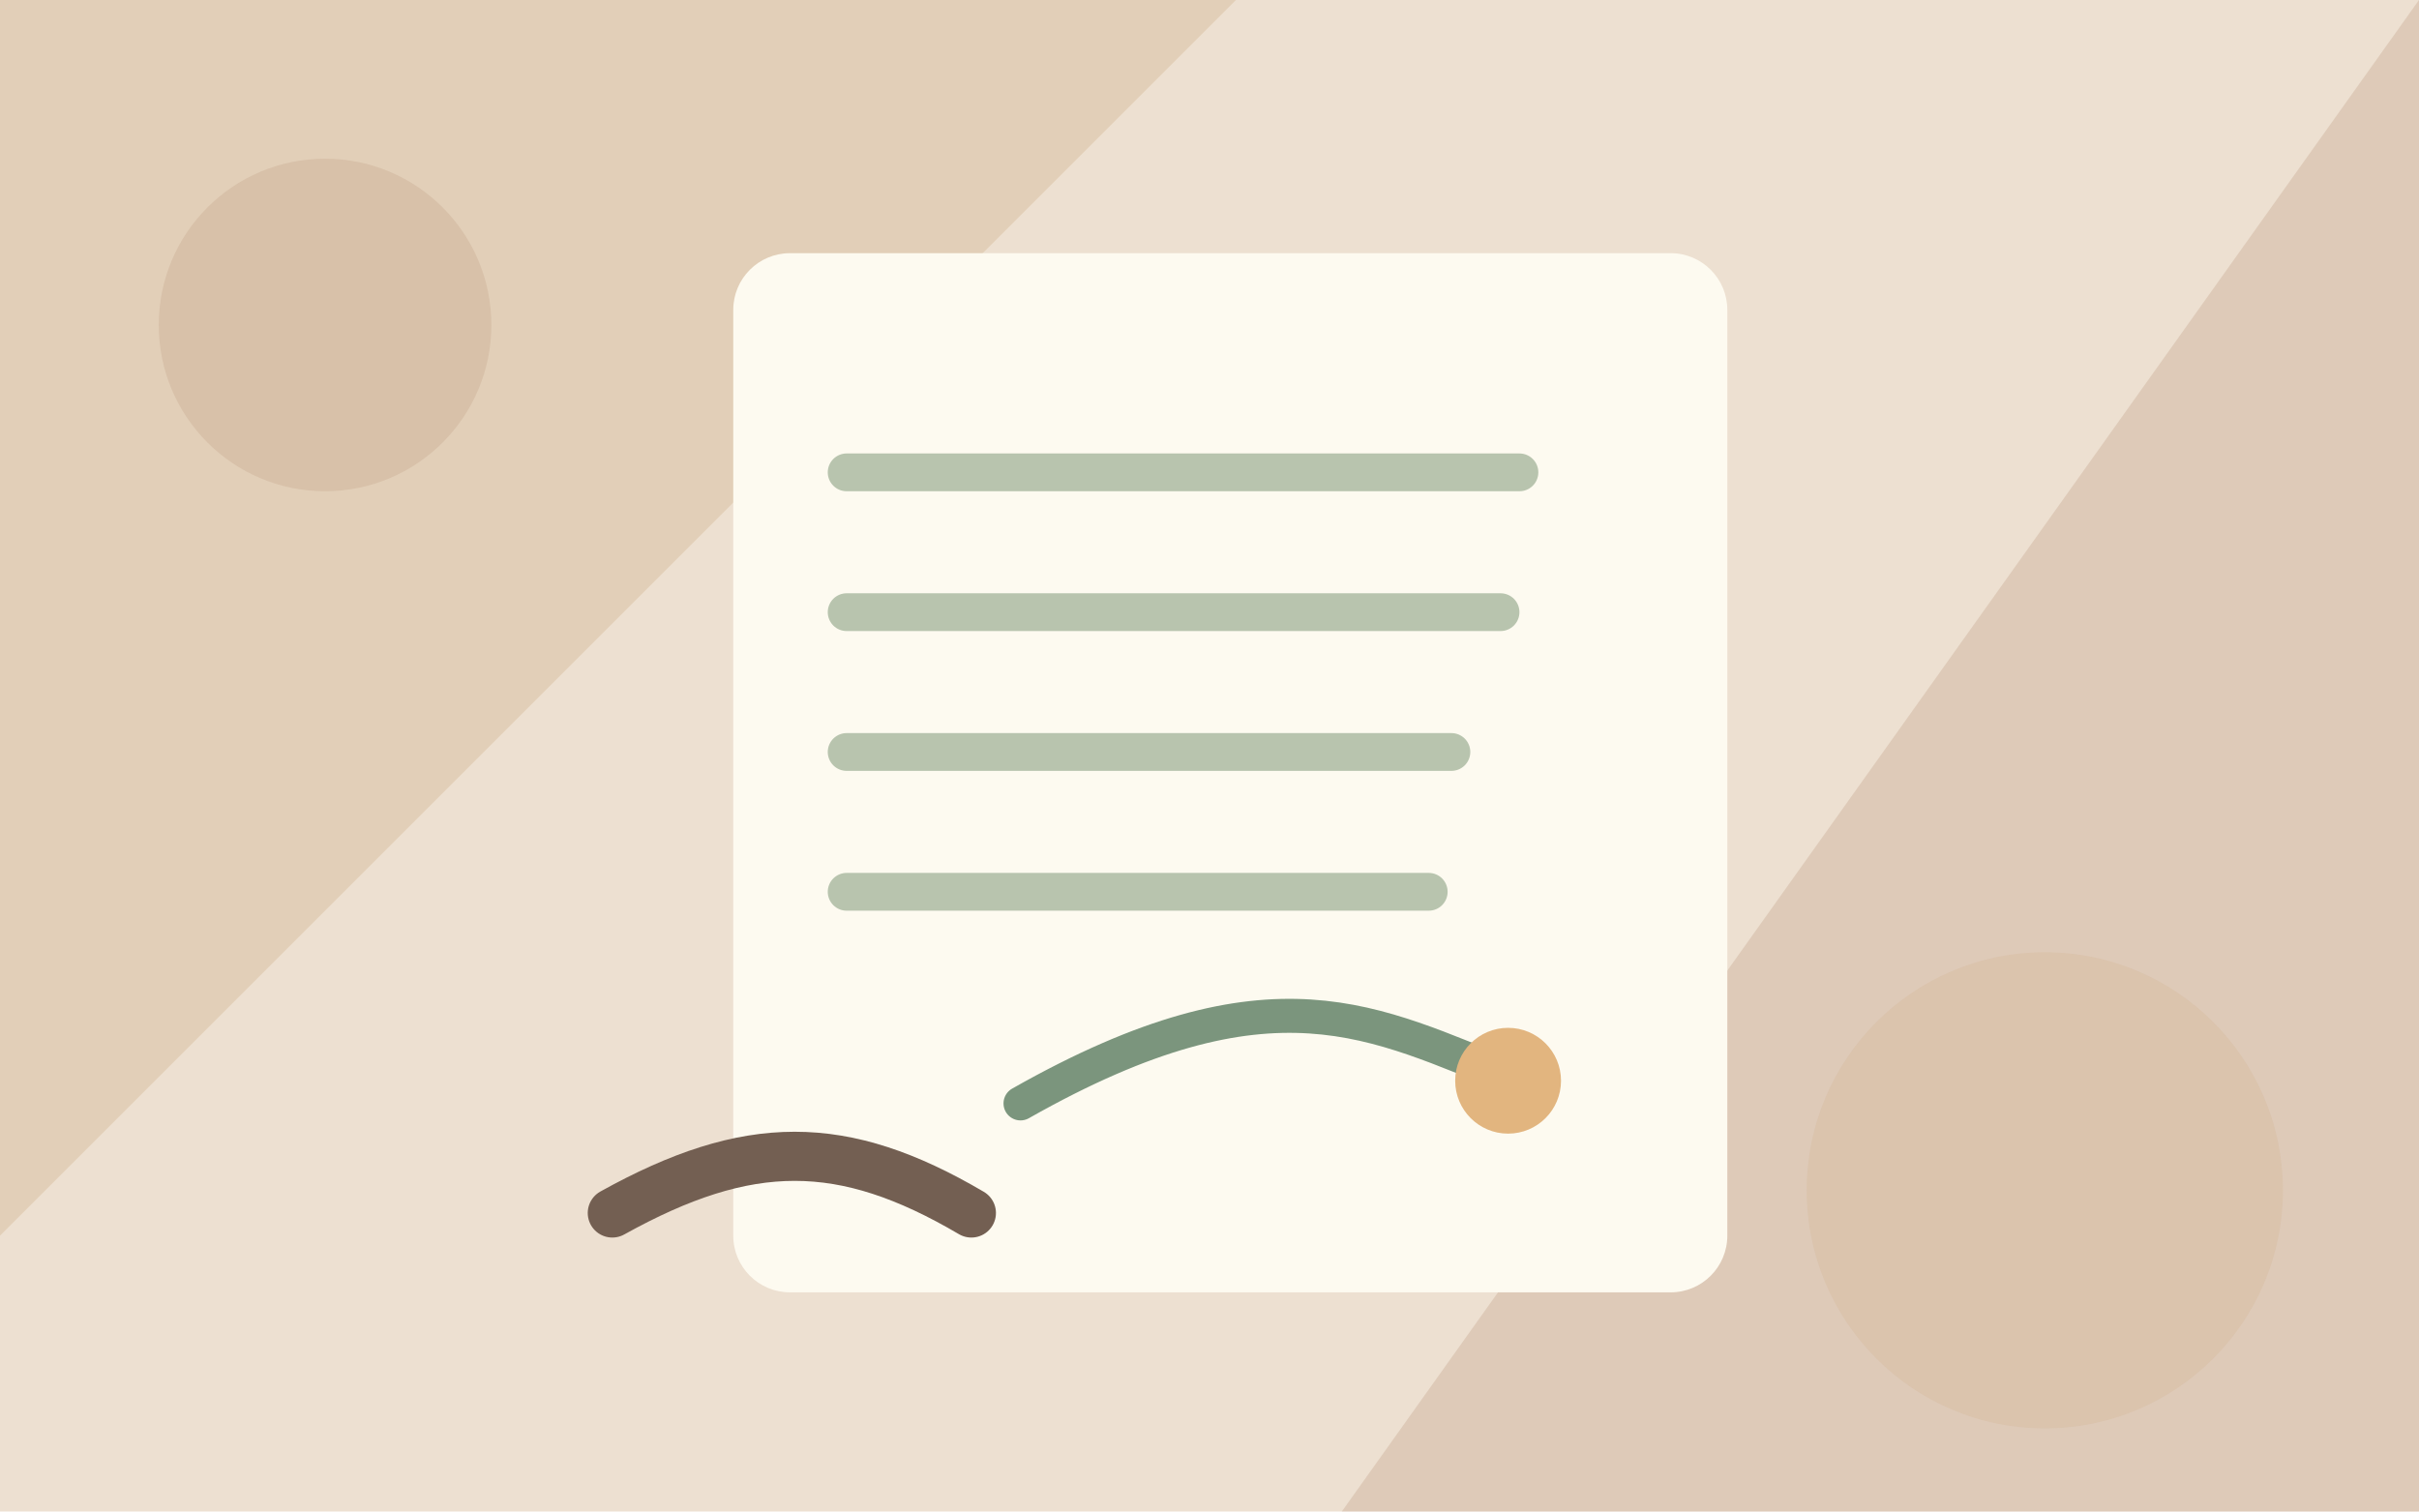
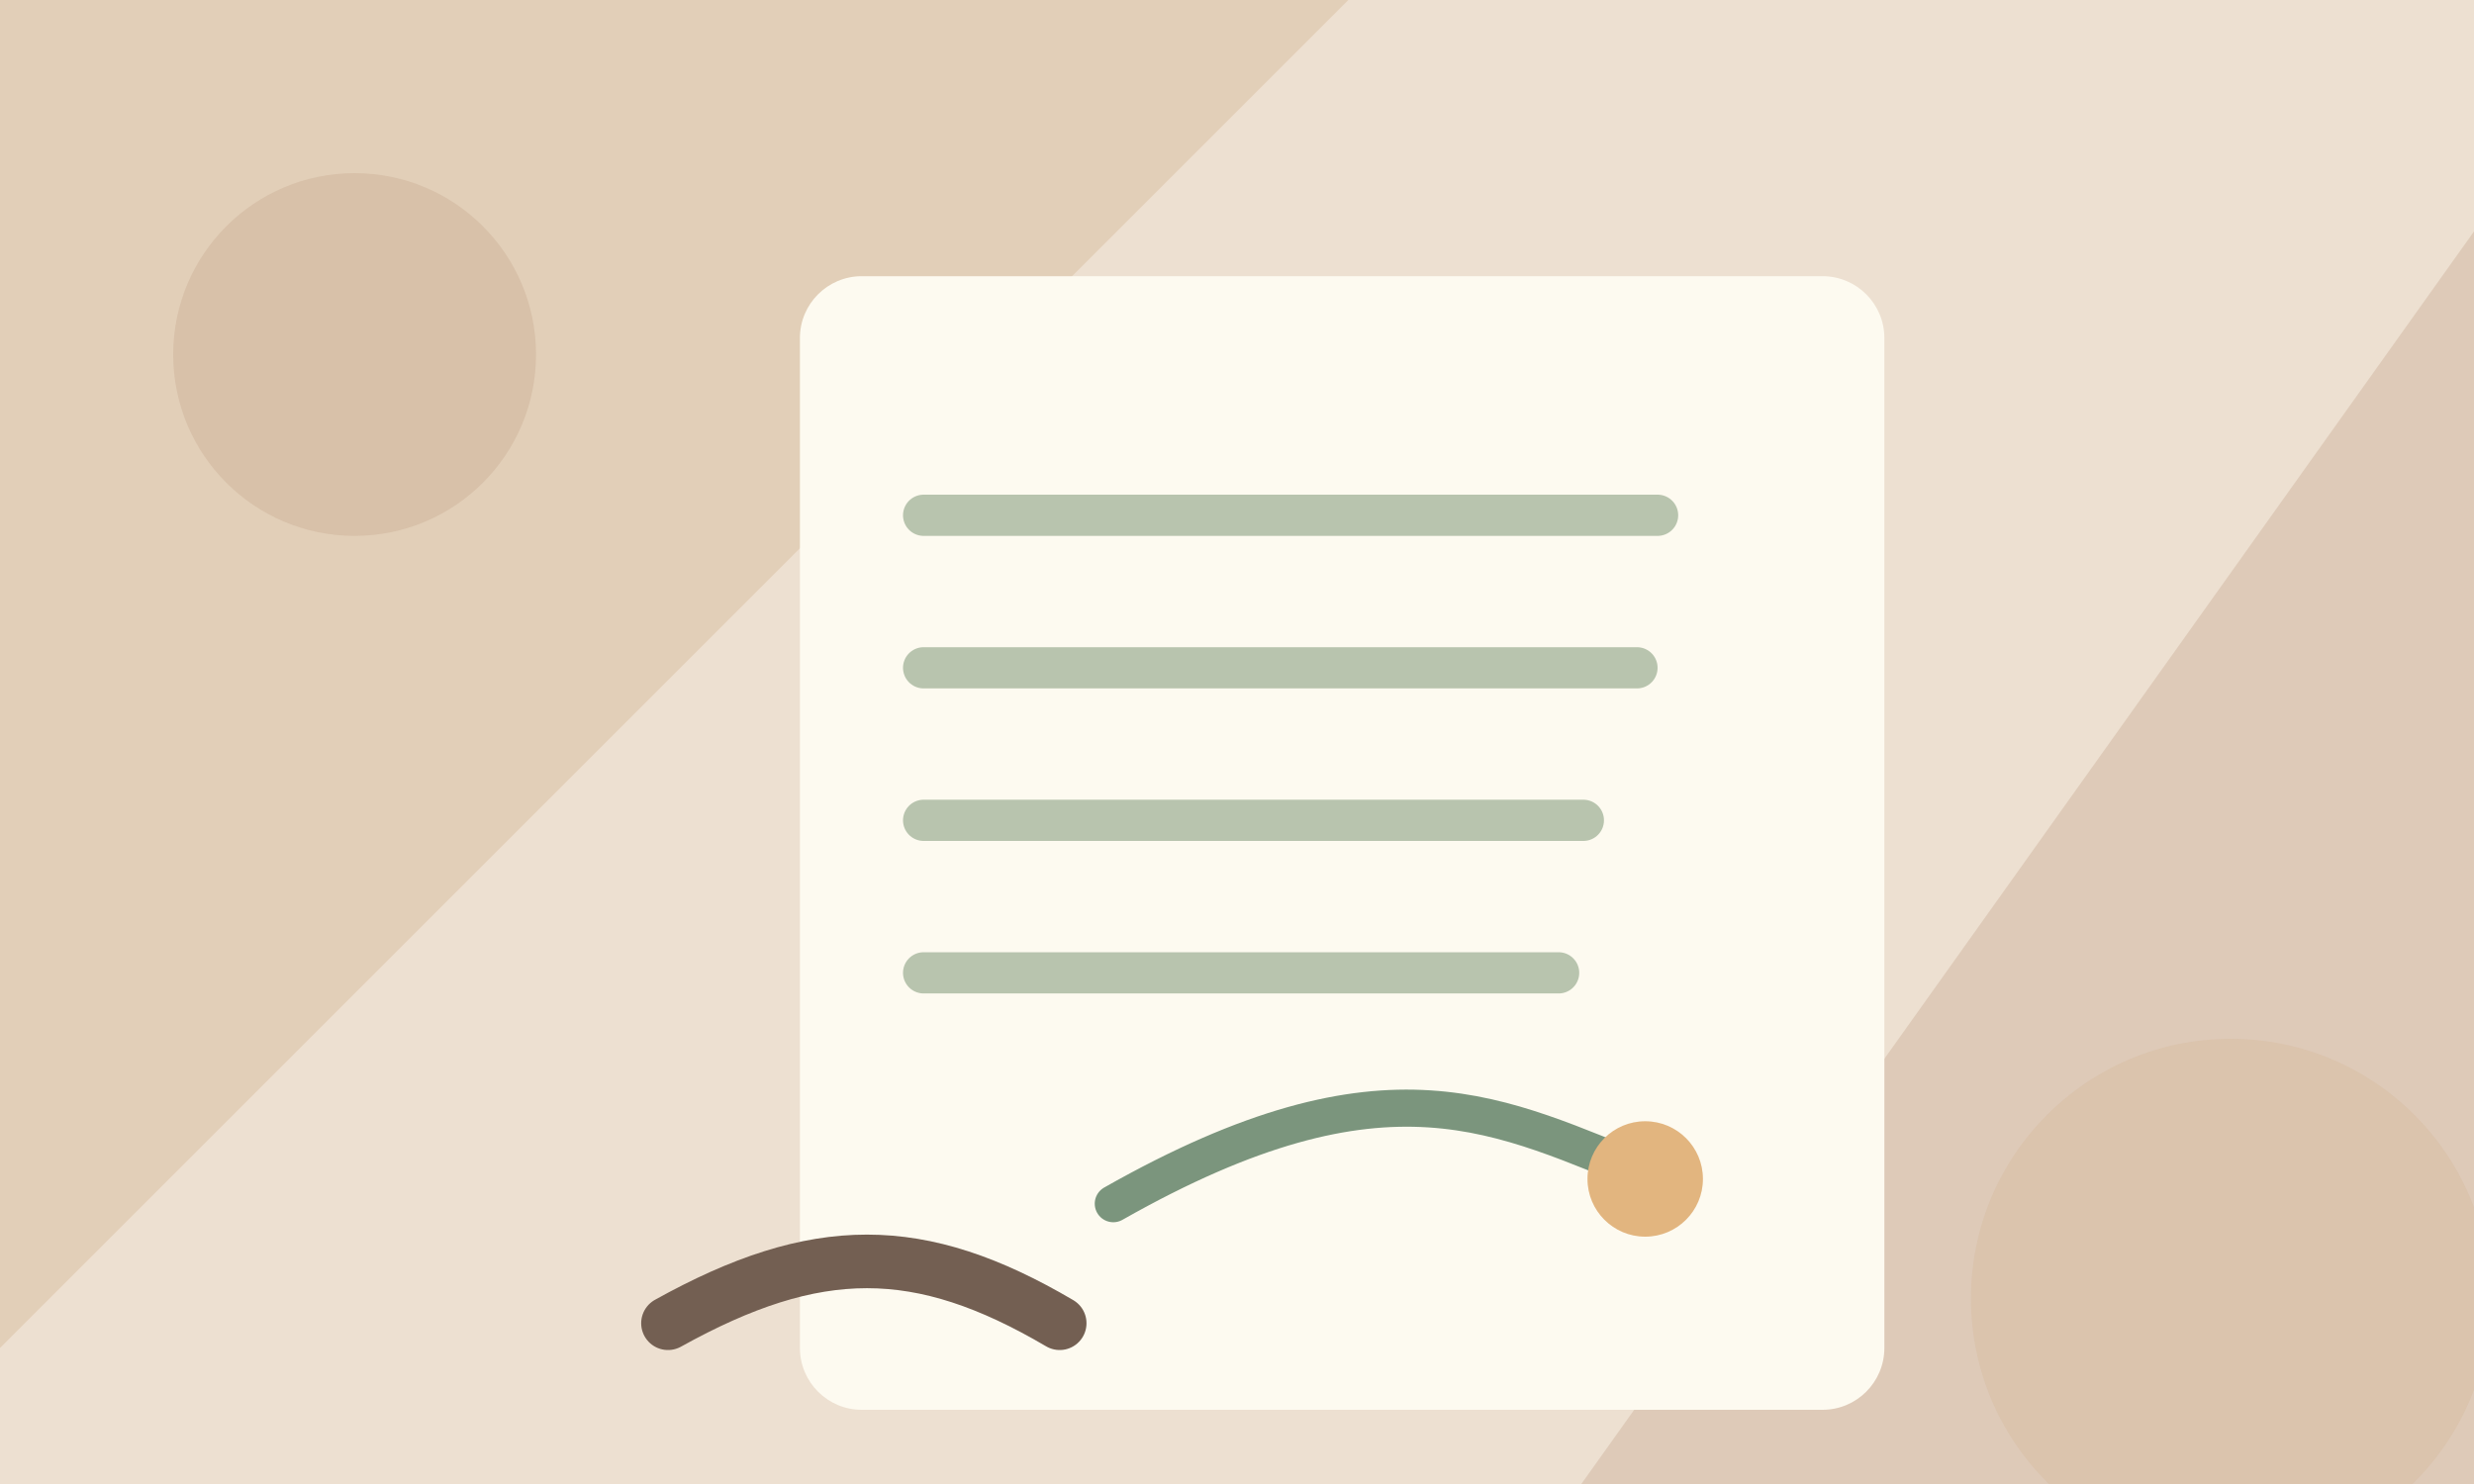
- <svg xmlns="http://www.w3.org/2000/svg" viewBox="0 0 640 400" role="img" aria-label="islamic will planner geometric illustration">
-   <rect width="640" height="400" fill="#ede0d1" />
+ <svg xmlns="http://www.w3.org/2000/svg" viewBox="0 0 600 360" role="img" aria-label="islamic will planner geometric illustration">
+   <polygon points="0,0 120,0 0,100" fill="#c9e0ce" opacity=".2" />
+   <polygon points="120,0 235,0 176,89" fill="#b6d5c4" opacity=".2" />
+   <polygon points="235,0 346,0 292,65" fill="#e0e7d4" opacity=".2" />
+   <polygon points="346,0 460,0 418,84" fill="#d3e0c5" opacity=".2" />
+   <polygon points="460,0 600,0 600,95" fill="#b4d0c2" opacity=".2" />
+   <polygon points="0,260 75,360 0,360" fill="#eddcc7" opacity=".2" />
+   <polygon points="75,360 190,360 133,286" fill="#decbbd" opacity=".2" />
+   <polygon points="190,360 320,360 250,299" fill="#bfcdd0" opacity=".2" />
+   <polygon points="320,360 460,360 394,290" fill="#c3dae0" opacity=".2" />
+   <polygon points="460,360 600,360 600,270" fill="#d8cbd6" opacity=".2" />
+   <rect width="600" height="360" fill="#ede0d1" />
  <path d="M0 0h327L0 327z" fill="#cfae8a" opacity=".35" />
  <path d="M640 0v400H355z" fill="#aa8165" opacity=".23" />
  <circle cx="86" cy="86" r="44" fill="#aa8165" opacity=".18" />
  <circle cx="541" cy="315" r="63" fill="#cfae8a" opacity=".24" />
  <rect x="194" y="67" width="263" height="275" rx="15" fill="#fdfaf0" />
  <path d="M224 125h178M224 162h173M224 199h160M224 236h154" stroke="#b8c4ae" stroke-width="10" stroke-linecap="round" />
  <path d="M270 292c67-38 94-21 130-7" fill="none" stroke="#7b957d" stroke-width="9" stroke-linecap="round" />
  <circle cx="399" cy="286" r="14" fill="#e2b57f" />
  <path d="M162 321c36-20 61-20 95 0" stroke="#735f52" stroke-width="13" fill="none" stroke-linecap="round" />
</svg>
